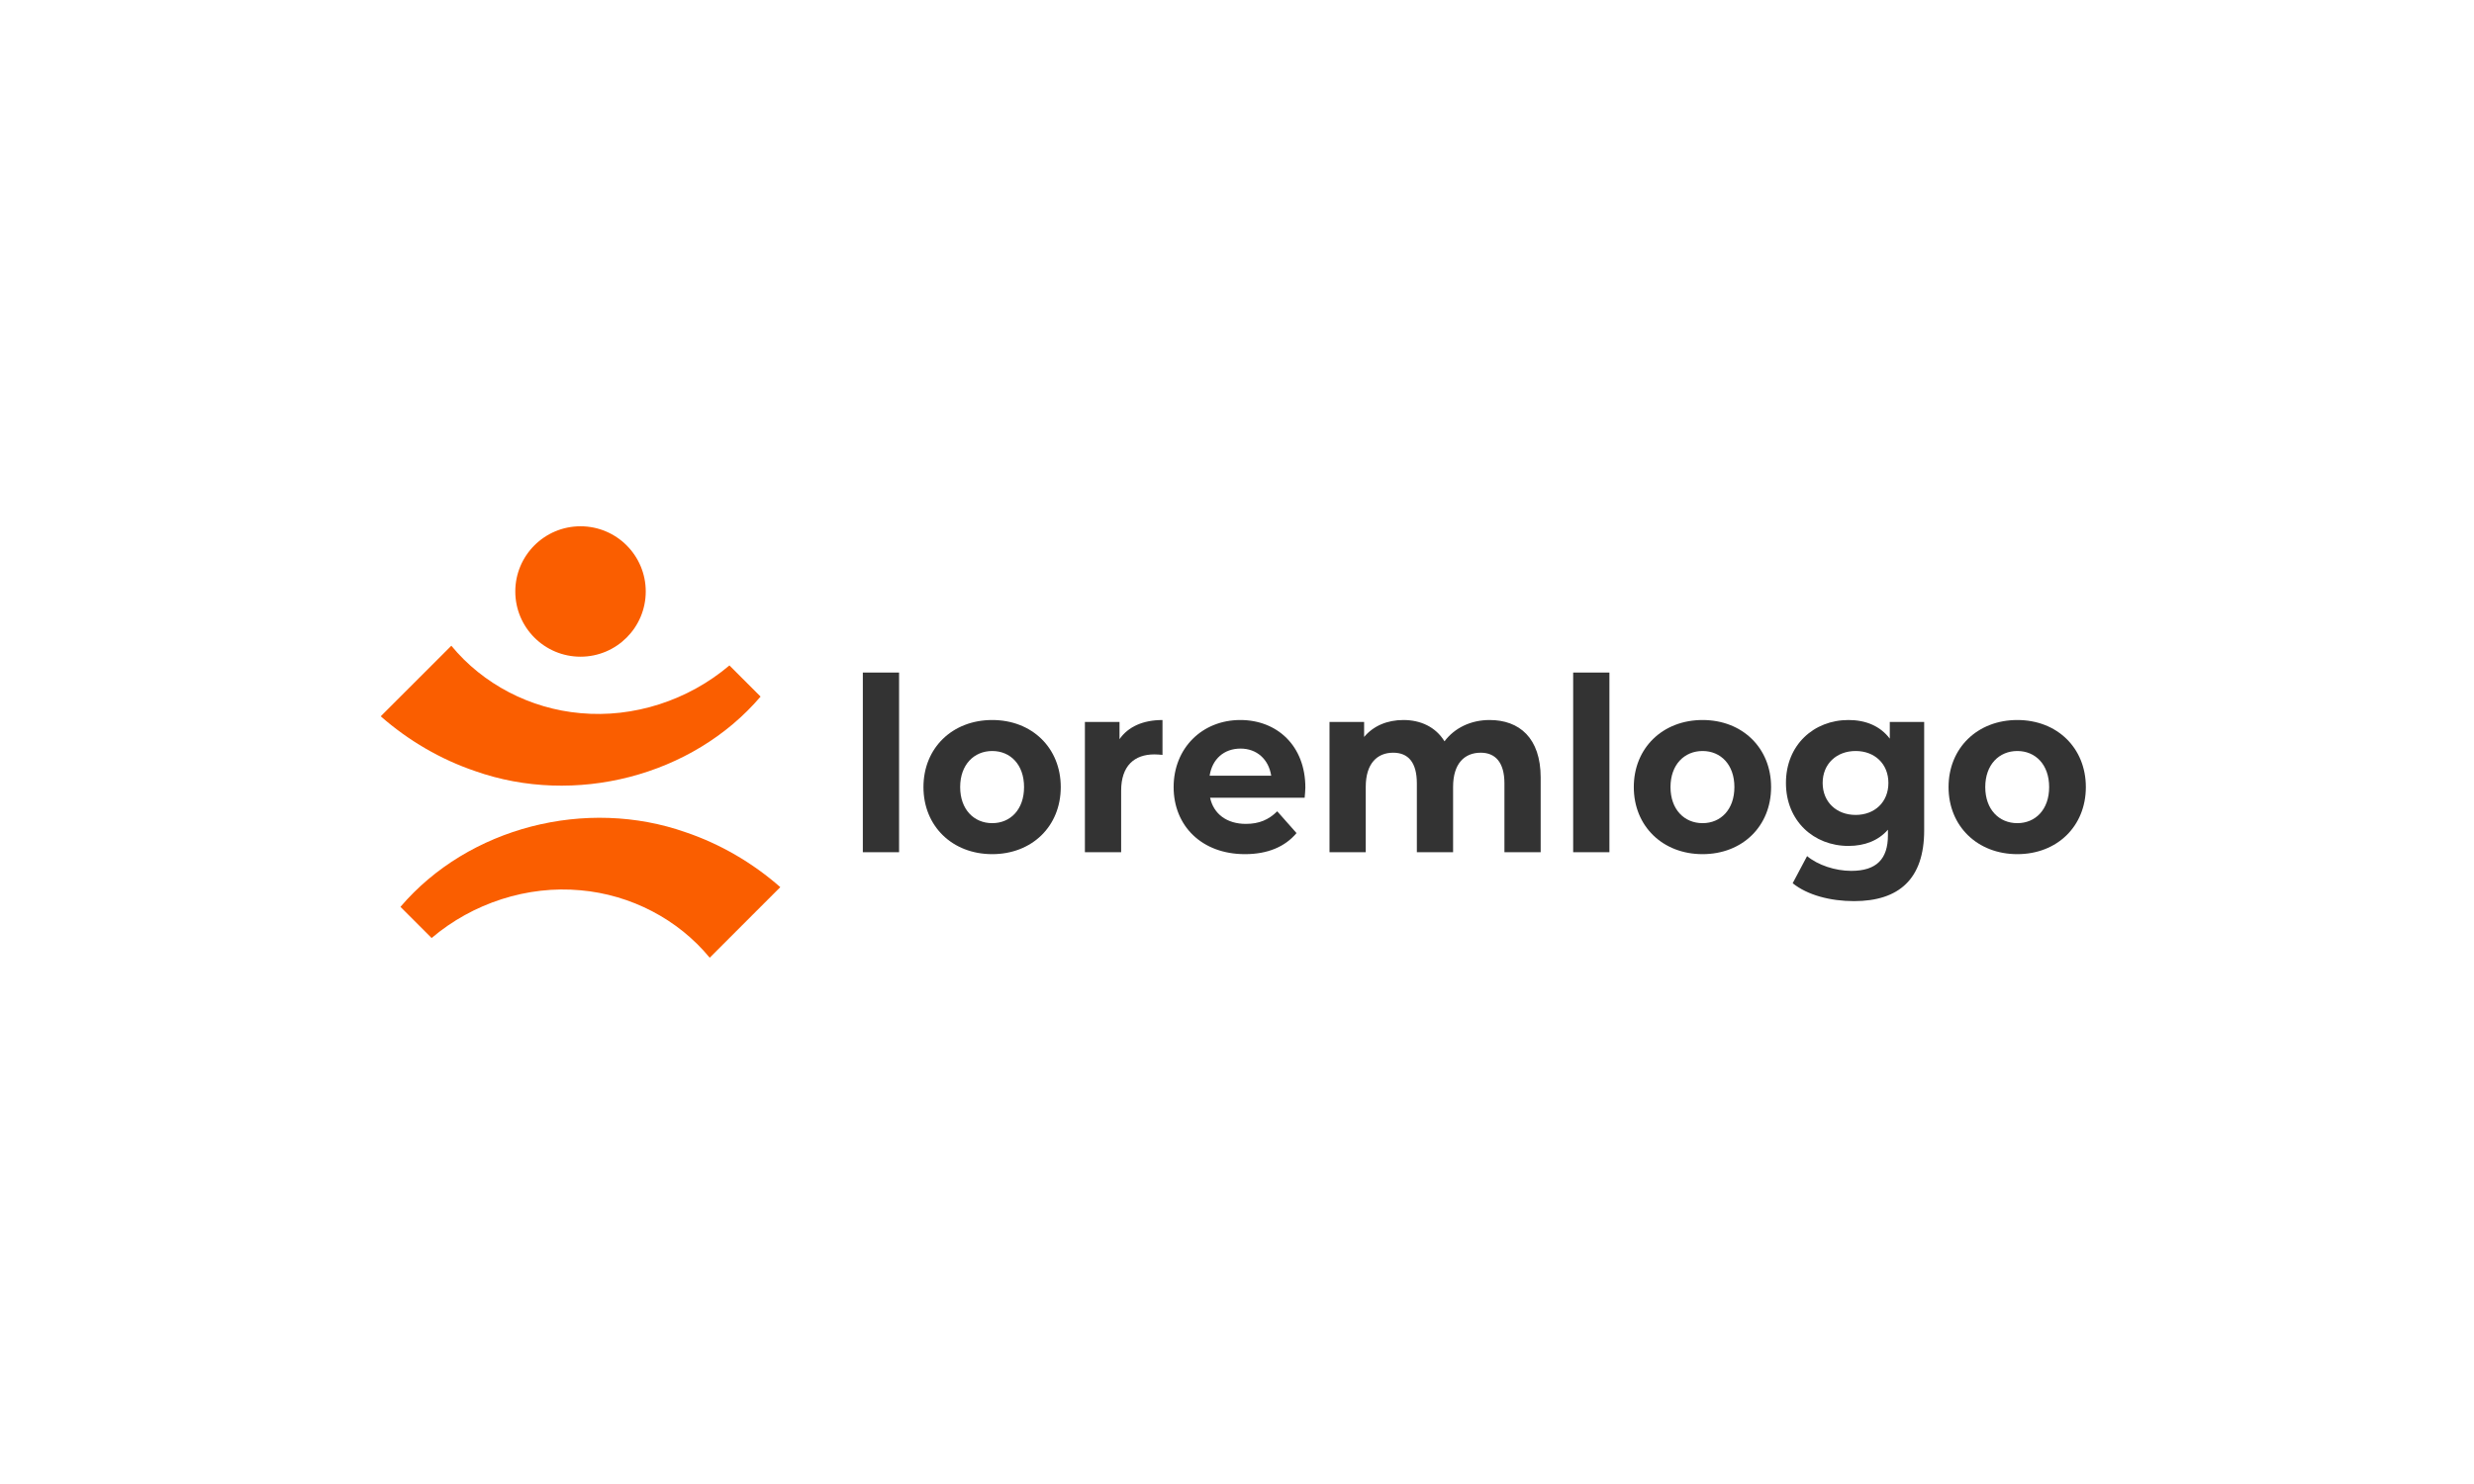
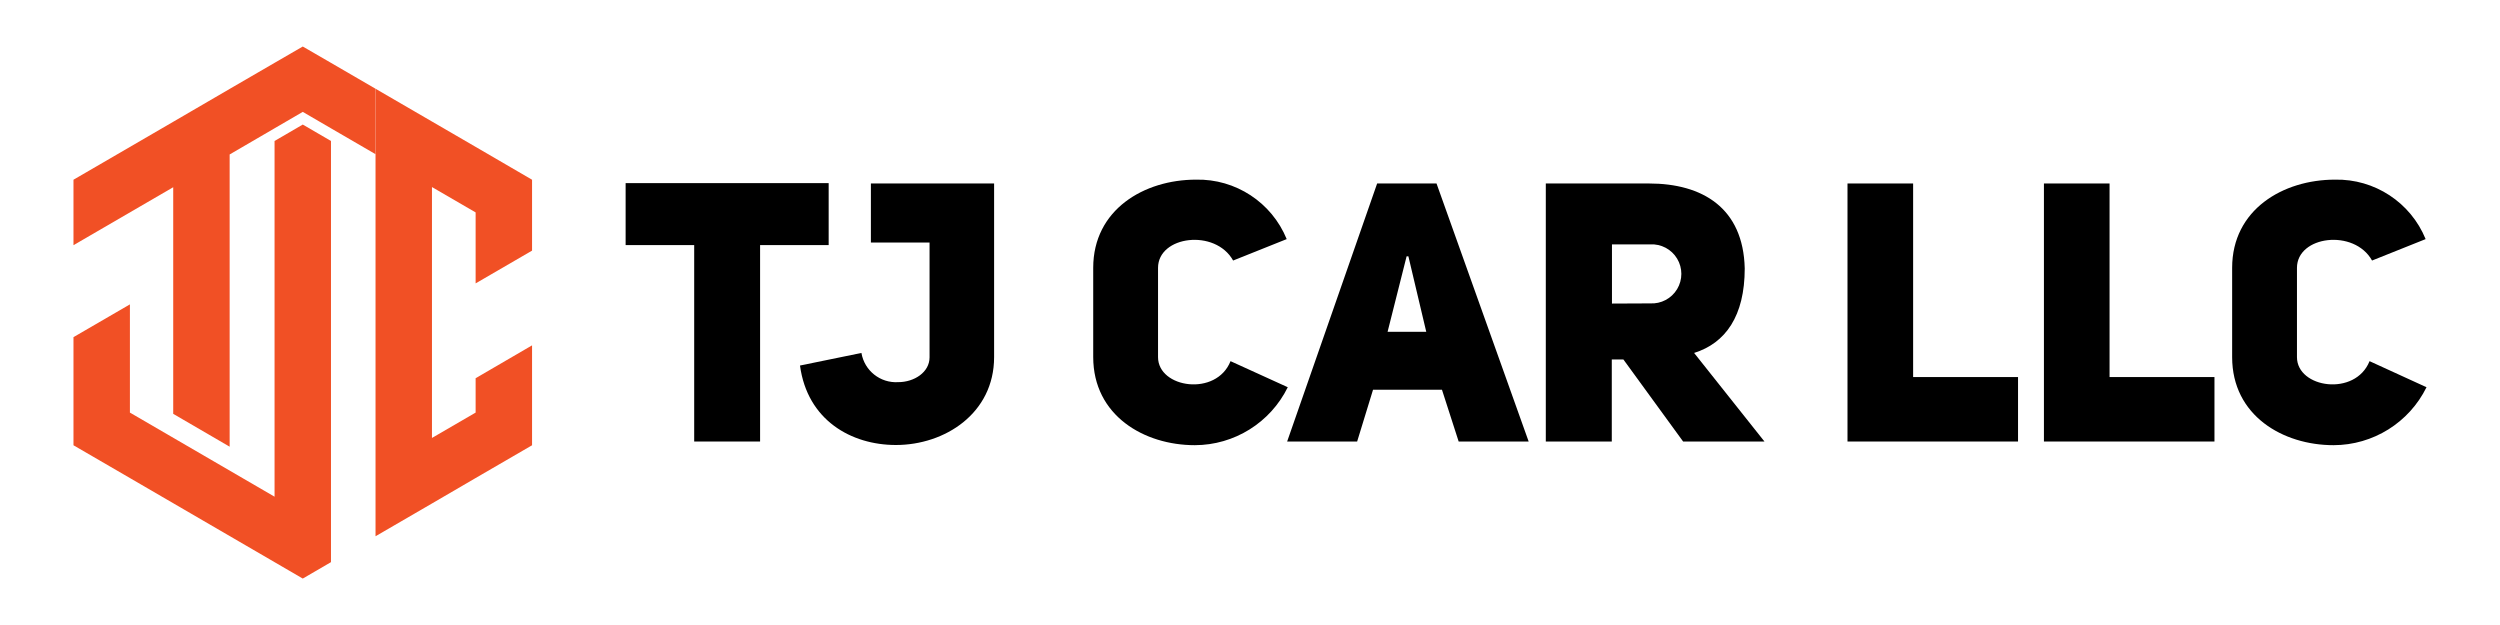
- <svg xmlns="http://www.w3.org/2000/svg" id="Layer_1" viewBox="0 0 500 300">
-   <g>
-     <path d="m153.715,140.819l-6.298-6.298c-8.343,7.079-19.369,10.641-30.094,9.648-10.174-.891-19.731-5.866-26.109-13.632l-14.267,14.267c5.607,4.931,12.145,8.725,19.068,11.075,20.102,7.108,43.928,1.081,57.7-15.059Z" fill="#fa5e00" class="color1" />
-     <path d="m138.631,168.267c-20.102-7.108-43.928-1.081-57.699,15.059,0,0,6.298,6.298,6.298,6.298,8.343-7.079,19.369-10.641,30.094-9.648,10.174.891,19.731,5.866,26.109,13.632l14.267-14.267c-5.607-4.931-12.145-8.725-19.068-11.075Z" fill="#fa5e00" class="color1" />
-     <path d="m117.324,132.755c7.28,0,13.182-5.902,13.182-13.182s-5.902-13.182-13.182-13.182-13.182,5.902-13.182,13.182,5.902,13.182,13.182,13.182Z" fill="#fa5e00" class="color1" />
-   </g>
-   <g>
-     <path d="m174.38,135.96h7.325v36.321h-7.325v-36.321Z" fill="#333" class="color0" />
-     <path d="m186.633,159.113c0-7.93,5.869-13.559,13.897-13.559s13.851,5.629,13.851,13.559-5.822,13.56-13.851,13.56-13.897-5.629-13.897-13.56Zm20.33,0c0-4.552-2.771-7.293-6.433-7.293s-6.479,2.741-6.479,7.293,2.817,7.294,6.479,7.294,6.433-2.741,6.433-7.294Z" fill="#333" class="color0" />
-     <path d="m234.942,145.555v7.049c-.61-.049-1.08-.098-1.643-.098-4.038,0-6.714,2.3-6.714,7.342v12.434h-7.325v-26.335h6.996v3.476c1.784-2.546,4.789-3.867,8.686-3.867Z" fill="#333" class="color0" />
-     <path d="m263.674,161.268h-19.109c.704,3.279,3.38,5.286,7.23,5.286,2.676,0,4.601-.832,6.338-2.545l3.897,4.405c-2.348,2.79-5.869,4.259-10.423,4.259-8.733,0-14.414-5.728-14.414-13.56,0-7.881,5.775-13.559,13.475-13.559,7.418,0,13.146,5.188,13.146,13.657,0,.587-.094,1.419-.141,2.056Zm-19.203-4.455h12.442c-.517-3.328-2.911-5.482-6.198-5.482-3.333,0-5.728,2.105-6.245,5.482Z" fill="#333" class="color0" />
-     <path d="m311.373,157.205v15.076h-7.324v-13.902c0-4.258-1.831-6.216-4.789-6.216-3.287,0-5.587,2.202-5.587,6.901v13.217h-7.324v-13.902c0-4.258-1.737-6.216-4.789-6.216-3.24,0-5.54,2.202-5.54,6.901v13.217h-7.325v-26.335h6.996v3.034c1.878-2.251,4.695-3.426,7.935-3.426,3.521,0,6.526,1.419,8.311,4.308,2.019-2.692,5.305-4.308,9.108-4.308,6.01,0,10.329,3.622,10.329,11.65Z" fill="#333" class="color0" />
-     <path d="m317.941,135.96h7.325v36.321h-7.325v-36.321Z" fill="#333" class="color0" />
-     <path d="m330.194,159.113c0-7.93,5.869-13.559,13.897-13.559s13.851,5.629,13.851,13.559-5.822,13.56-13.851,13.56-13.897-5.629-13.897-13.56Zm20.33,0c0-4.552-2.771-7.293-6.433-7.293s-6.479,2.741-6.479,7.293,2.817,7.294,6.479,7.294,6.433-2.741,6.433-7.294Z" fill="#333" class="color0" />
-     <path d="m388.879,145.946v21.93c0,9.79-5.071,14.293-14.179,14.293-4.789,0-9.438-1.224-12.395-3.622l2.911-5.482c2.16,1.812,5.681,2.986,8.921,2.986,5.165,0,7.418-2.448,7.418-7.196v-1.126c-1.925,2.203-4.695,3.28-7.982,3.28-6.996,0-12.63-5.042-12.63-12.728s5.634-12.727,12.63-12.727c3.521,0,6.432,1.224,8.357,3.769v-3.377h6.949Zm-7.23,12.335c0-3.867-2.77-6.461-6.62-6.461s-6.667,2.594-6.667,6.461,2.817,6.462,6.667,6.462,6.62-2.595,6.62-6.462Z" fill="#333" class="color0" />
-     <path d="m393.806,159.113c0-7.93,5.869-13.559,13.897-13.559s13.851,5.629,13.851,13.559-5.822,13.56-13.851,13.56-13.897-5.629-13.897-13.56Zm20.33,0c0-4.552-2.771-7.293-6.433-7.293s-6.479,2.741-6.479,7.293,2.817,7.294,6.479,7.294,6.433-2.741,6.433-7.294Z" fill="#333" class="color0" />
-   </g>
+ <svg xmlns="http://www.w3.org/2000/svg" id="Layer_1" data-name="Layer 1" viewBox="0 0 280 70">
+   <defs>
+     <style>.cls-1{fill:#f15025;}</style>
+   </defs>
+   <path d="M96.48,39.53a3.93,3.93,0,0,0,4.12,3.27c1.8,0,3.51-1.11,3.51-2.78V27.16H97.54V20.55h13.8V40c0,6.29-5.51,9.84-11,9.84-5,0-9.92-2.78-10.74-8.9Z" />
+   <path d="M144.23,43.37a11.63,11.63,0,0,1-10.41,6.49c-5.67,0-11.38-3.31-11.38-9.88V30c0-6.53,5.71-9.88,11.51-9.88a10.72,10.72,0,0,1,10.16,6.66l-6,2.4c-2-3.59-8.41-2.77-8.41.82V40c0,3.47,6.53,4.45,8.12.45Z" />
+   <path d="M171.21,49.45h-7.84l-1.87-5.8h-7.72L152,49.45h-7.84l10.08-28.9h6.65ZM159.74,37.16l-2-8.45h-.2l-2.13,8.45Z" />
+   <path d="M181.82,40.26h-1.3v9.19h-7.39V20.55h11.55c6,0,10.57,2.74,10.73,9.51,0,5.35-2.16,8.37-5.67,9.47l7.88,9.92h-9.11Zm3-6.28a3.31,3.31,0,1,0,0-6.61h-4.28V34Z" />
+   <polygon points="206.92 20.55 214.27 20.55 214.27 42.23 226.02 42.23 226.02 49.45 206.92 49.45 206.92 20.55" />
+   <polygon points="228.92 20.55 236.27 20.55 236.27 42.23 248.02 42.23 248.02 49.45 228.92 49.45 228.92 20.55" />
+   <path d="M271.77,43.37a11.63,11.63,0,0,1-10.41,6.49C255.69,49.86,250,46.55,250,40V30c0-6.53,5.71-9.88,11.51-9.88a10.72,10.72,0,0,1,10.16,6.66l-6,2.4c-2-3.59-8.41-2.77-8.41.82V40c0,3.47,6.53,4.45,8.13.45Z" />
+   <polygon class="cls-1" points="42.06 9.94 42.06 17.27 37.07 14.37 33.91 12.53 33.91 12.53 30.75 14.37 25.72 17.3 25.72 50.03 19.4 46.35 19.4 20.97 8.23 27.46 8.23 20.13 19.4 13.64 25.72 9.96 30.75 7.04 33.91 5.21 33.91 5.2 33.91 5.21 37.07 7.04 42.06 9.94" />
+   <polygon class="cls-1" points="37.07 15.79 37.07 62.96 33.91 64.8 30.75 62.96 14.55 53.54 8.23 49.87 8.23 37.76 14.55 34.09 14.55 46.21 30.75 55.63 30.75 15.79 33.91 13.95 37.07 15.79" />
+   <polygon class="cls-1" points="53.27 31.74 53.27 23.79 48.38 20.95 48.38 49.05 53.27 46.21 53.27 42.36 59.59 38.68 59.59 49.87 53.27 53.54 48.38 56.39 42.06 60.06 42.06 9.94 48.38 13.61 53.27 16.45 59.59 20.13 59.59 28.07 53.27 31.74" />
+   <polygon points="85.13 27.45 85.13 49.45 77.75 49.45 77.75 27.45 70.07 27.45 70.07 20.51 92.81 20.51 92.81 27.45 85.13 27.45" />
</svg>
